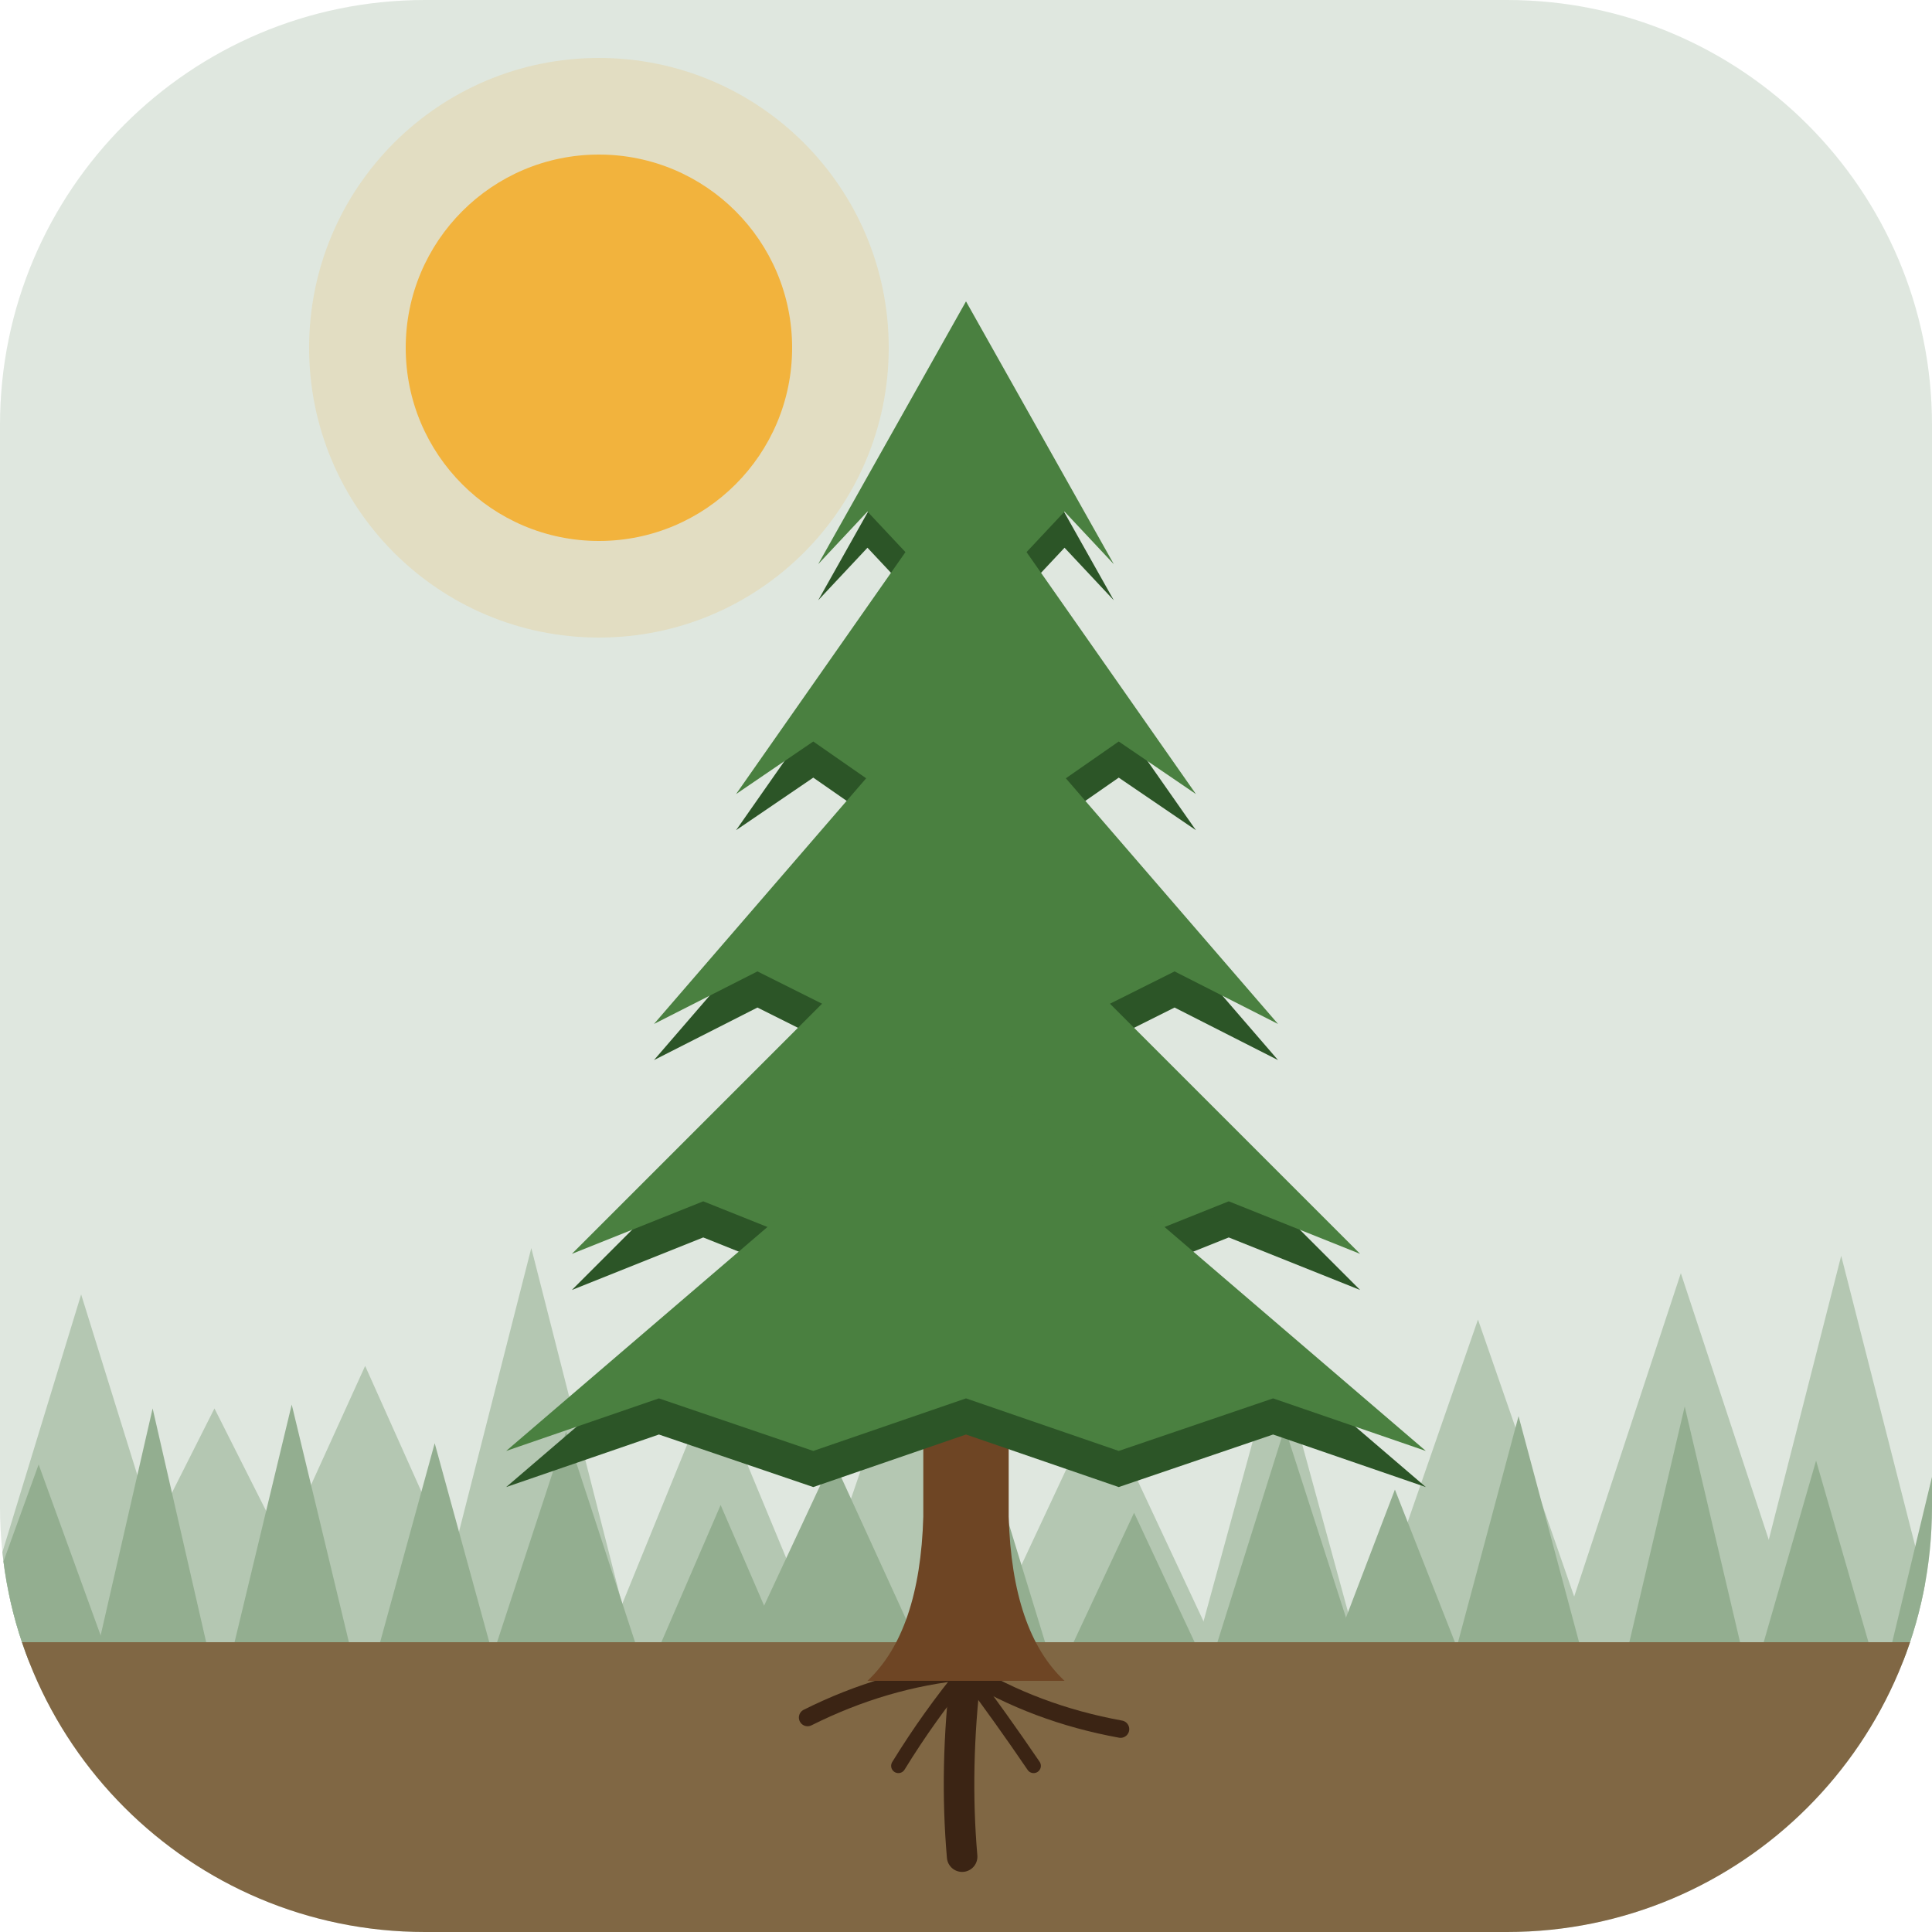
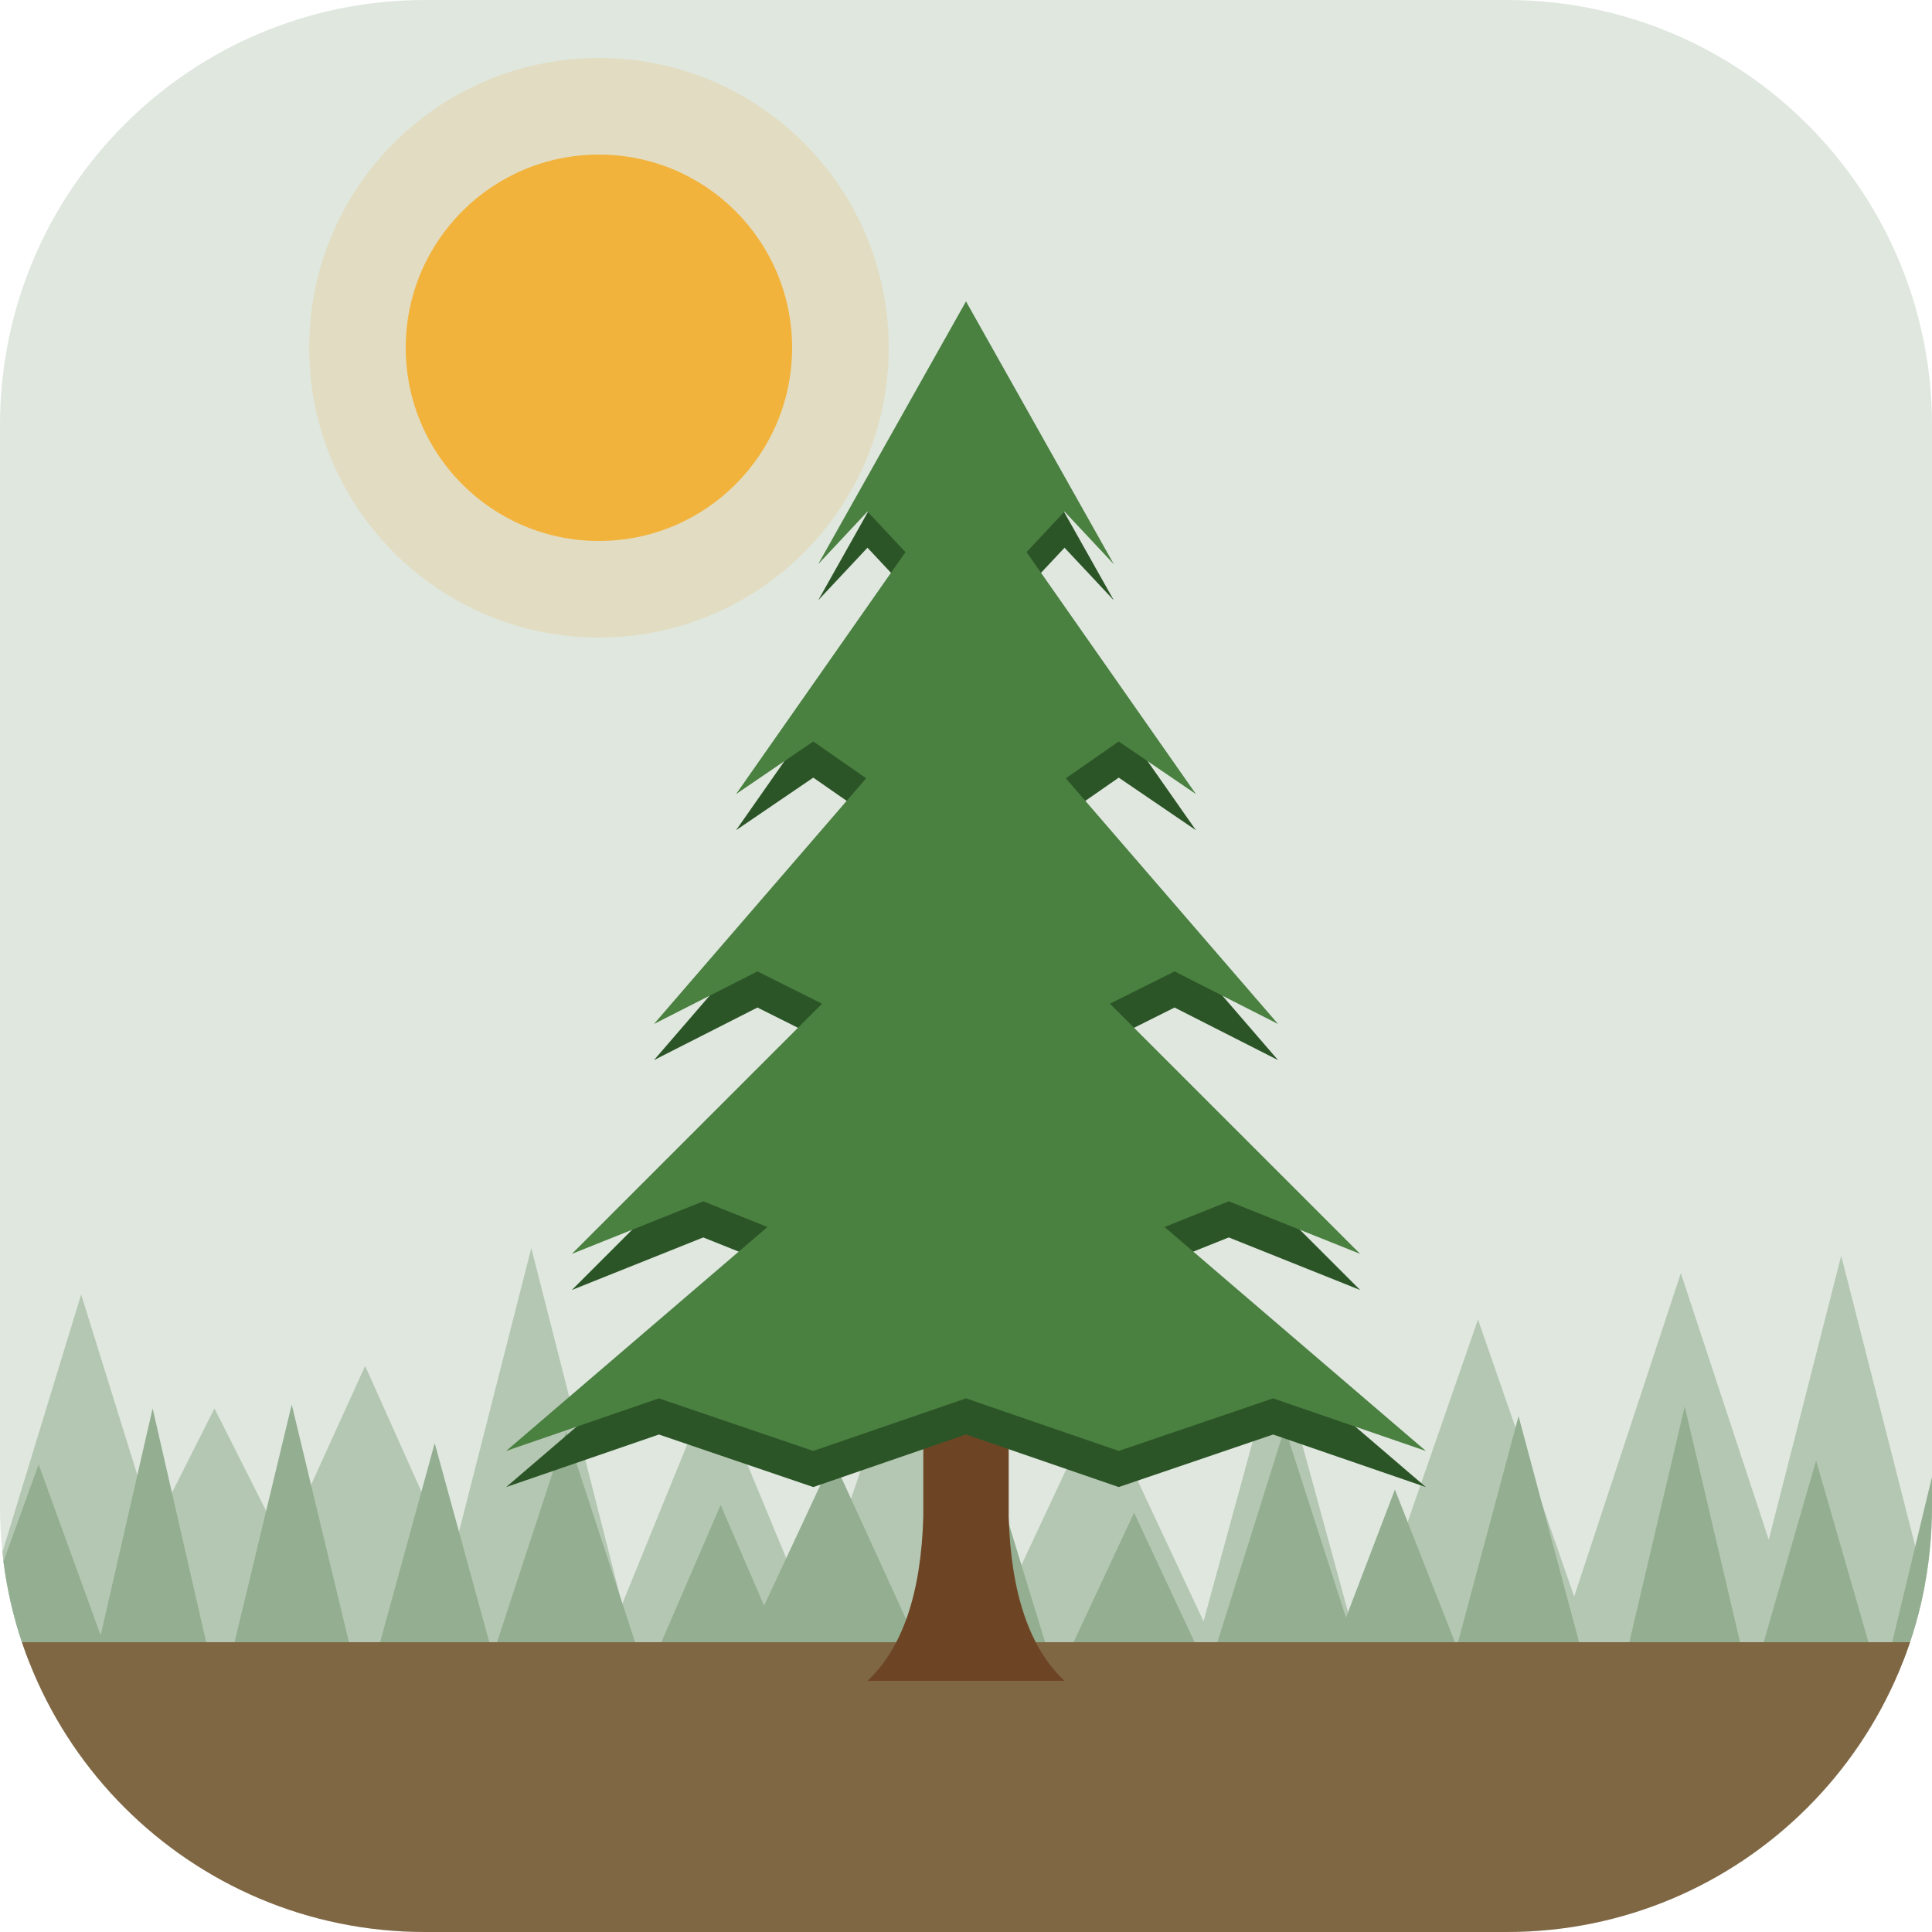
<svg xmlns="http://www.w3.org/2000/svg" width="32" height="32" viewBox="0 0 100 100" aria-hidden="true">
  <defs>
    <clipPath id="tpine32">
      <rect width="100" height="100" rx="22" />
    </clipPath>
  </defs>
  <g clip-path="url(#tpine32)">
    <rect width="100" height="100" fill="#DFE7DF" />
    <circle cx="31" cy="18" r="15" fill="#F2B33D" fill-opacity="0.18" />
    <circle cx="31" cy="18" r="10" fill="#F2B33D" />
    <g fill="#B4C7B2">
      <path d="M-9.4 85L-4.0 70.6L1.4 85Z" />
      <path d="M-1.3 85L4.2 67.0L9.8 85Z" />
      <path d="M5.0 85L11.1 72.9L17.2 85Z" />
      <path d="M12.4 85L18.9 70.7L25.3 85Z" />
      <path d="M22.3 85L27.5 64.6L32.7 85Z" />
      <path d="M31.4 85L36.9 71.5L42.5 85Z" />
      <path d="M41.5 85L47.4 67.8L53.2 85Z" />
      <path d="M51.0 85L56.9 72.4L62.8 85Z" />
      <path d="M62.0 85L66.1 70.0L70.2 85Z" />
      <path d="M70.7 85L76.5 68.3L82.3 85Z" />
      <path d="M80.7 85L87.0 65.9L93.3 85Z" />
      <path d="M90.2 85L95.3 65.0L100.4 85Z" />
    </g>
    <g fill="#93AE90">
      <path d="M-1.7 86L2.0 75.8L5.7 86Z" />
      <path d="M4.9 86L7.9 72.9L10.9 86Z" />
      <path d="M11.9 86L15.1 72.7L18.3 86Z" />
      <path d="M19.4 86L22.5 74.7L25.6 86Z" />
      <path d="M25.4 86L29.3 74.1L33.2 86Z" />
      <path d="M33.8 86L37.3 77.9L40.8 86Z" />
      <path d="M38.2 86L43.1 75.5L47.9 86Z" />
      <path d="M46.8 86L50.6 73.6L54.4 86Z" />
      <path d="M55.1 86L58.7 78.3L62.3 86Z" />
      <path d="M62.7 86L66.5 73.9L70.4 86Z" />
      <path d="M68.8 86L72.2 77.1L75.7 86Z" />
      <path d="M75.2 86L78.6 73.3L82.0 86Z" />
      <path d="M84.1 86L87.2 72.8L90.3 86Z" />
      <path d="M91.0 86L94.0 75.6L97.0 86Z" />
      <path d="M97.7 86L100.9 72.7L104.2 86Z" />
    </g>
    <rect x="0" y="85" width="100" height="15" fill="#806744" />
-     <path d="M50.0 86.5Q49.4 91.5 49.8 96.1" stroke="#3B2414" stroke-width="1.58" fill="none" stroke-linecap="round" />
-     <path d="M50.0 86.5Q53.6 88.7 58.0 89.5" stroke="#3B2414" stroke-width="0.90" fill="none" stroke-linecap="round" />
-     <path d="M50.0 86.5Q45.8 86.9 41.8 88.9" stroke="#3B2414" stroke-width="0.90" fill="none" stroke-linecap="round" />
-     <path d="M50.0 86.5Q51.8 88.9 53.5 91.4" stroke="#3B2414" stroke-width="0.75" fill="none" stroke-linecap="round" />
-     <path d="M50.0 86.5Q48.1 88.8 46.5 91.4" stroke="#3B2414" stroke-width="0.75" fill="none" stroke-linecap="round" />
    <g transform="translate(7.5 10.5) scale(0.85)">
      <path d="M44 90Q47.2 87 47.4 80V64H52.6V80Q52.8 87 56 90Z" fill="#6E4524" />
      <polygon points="50.0,8.2 59.0,24.2 56.0,21.0 53.0,24.2 50.0,21.0 47.0,24.2 44.0,21.0 41.0,24.2" fill="#2C5527" />
      <polygon points="50.0,6.0 59.0,22.0 56.0,18.8 53.0,22.0 50.0,18.8 47.0,22.0 44.0,18.8 41.0,22.0" fill="#4A8040" />
      <polygon points="50.0,18.2 64.0,38.2 59.3,35.0 54.7,38.2 50.0,35.0 45.3,38.2 40.7,35.0 36.0,38.2" fill="#2C5527" />
      <polygon points="50.0,16.0 64.0,36.0 59.3,32.8 54.7,36.0 50.0,32.8 45.3,36.0 40.7,32.8 36.0,36.0" fill="#4A8040" />
      <polygon points="50.0,30.2 69.0,52.2 62.7,49.0 56.3,52.2 50.0,49.0 43.7,52.2 37.3,49.0 31.0,52.2" fill="#2C5527" />
      <polygon points="50.0,28.0 69.0,50.0 62.7,46.8 56.3,50.0 50.0,46.8 43.7,50.0 37.3,46.8 31.0,50.0" fill="#4A8040" />
      <polygon points="50.0,42.2 74.0,66.2 66.0,63.0 58.0,66.2 50.0,63.0 42.0,66.2 34.0,63.0 26.0,66.2" fill="#2C5527" />
      <polygon points="50.0,40.0 74.0,64.0 66.0,60.8 58.0,64.0 50.0,60.8 42.0,64.0 34.0,60.8 26.0,64.0" fill="#4A8040" />
      <polygon points="50.0,54.2 78.0,78.2 68.7,75.0 59.3,78.2 50.0,75.0 40.7,78.2 31.3,75.0 22.0,78.2" fill="#2C5527" />
      <polygon points="50.0,52.0 78.0,76.0 68.7,72.8 59.3,76.0 50.0,72.8 40.7,76.0 31.3,72.8 22.0,76.0" fill="#4A8040" />
    </g>
  </g>
</svg>
